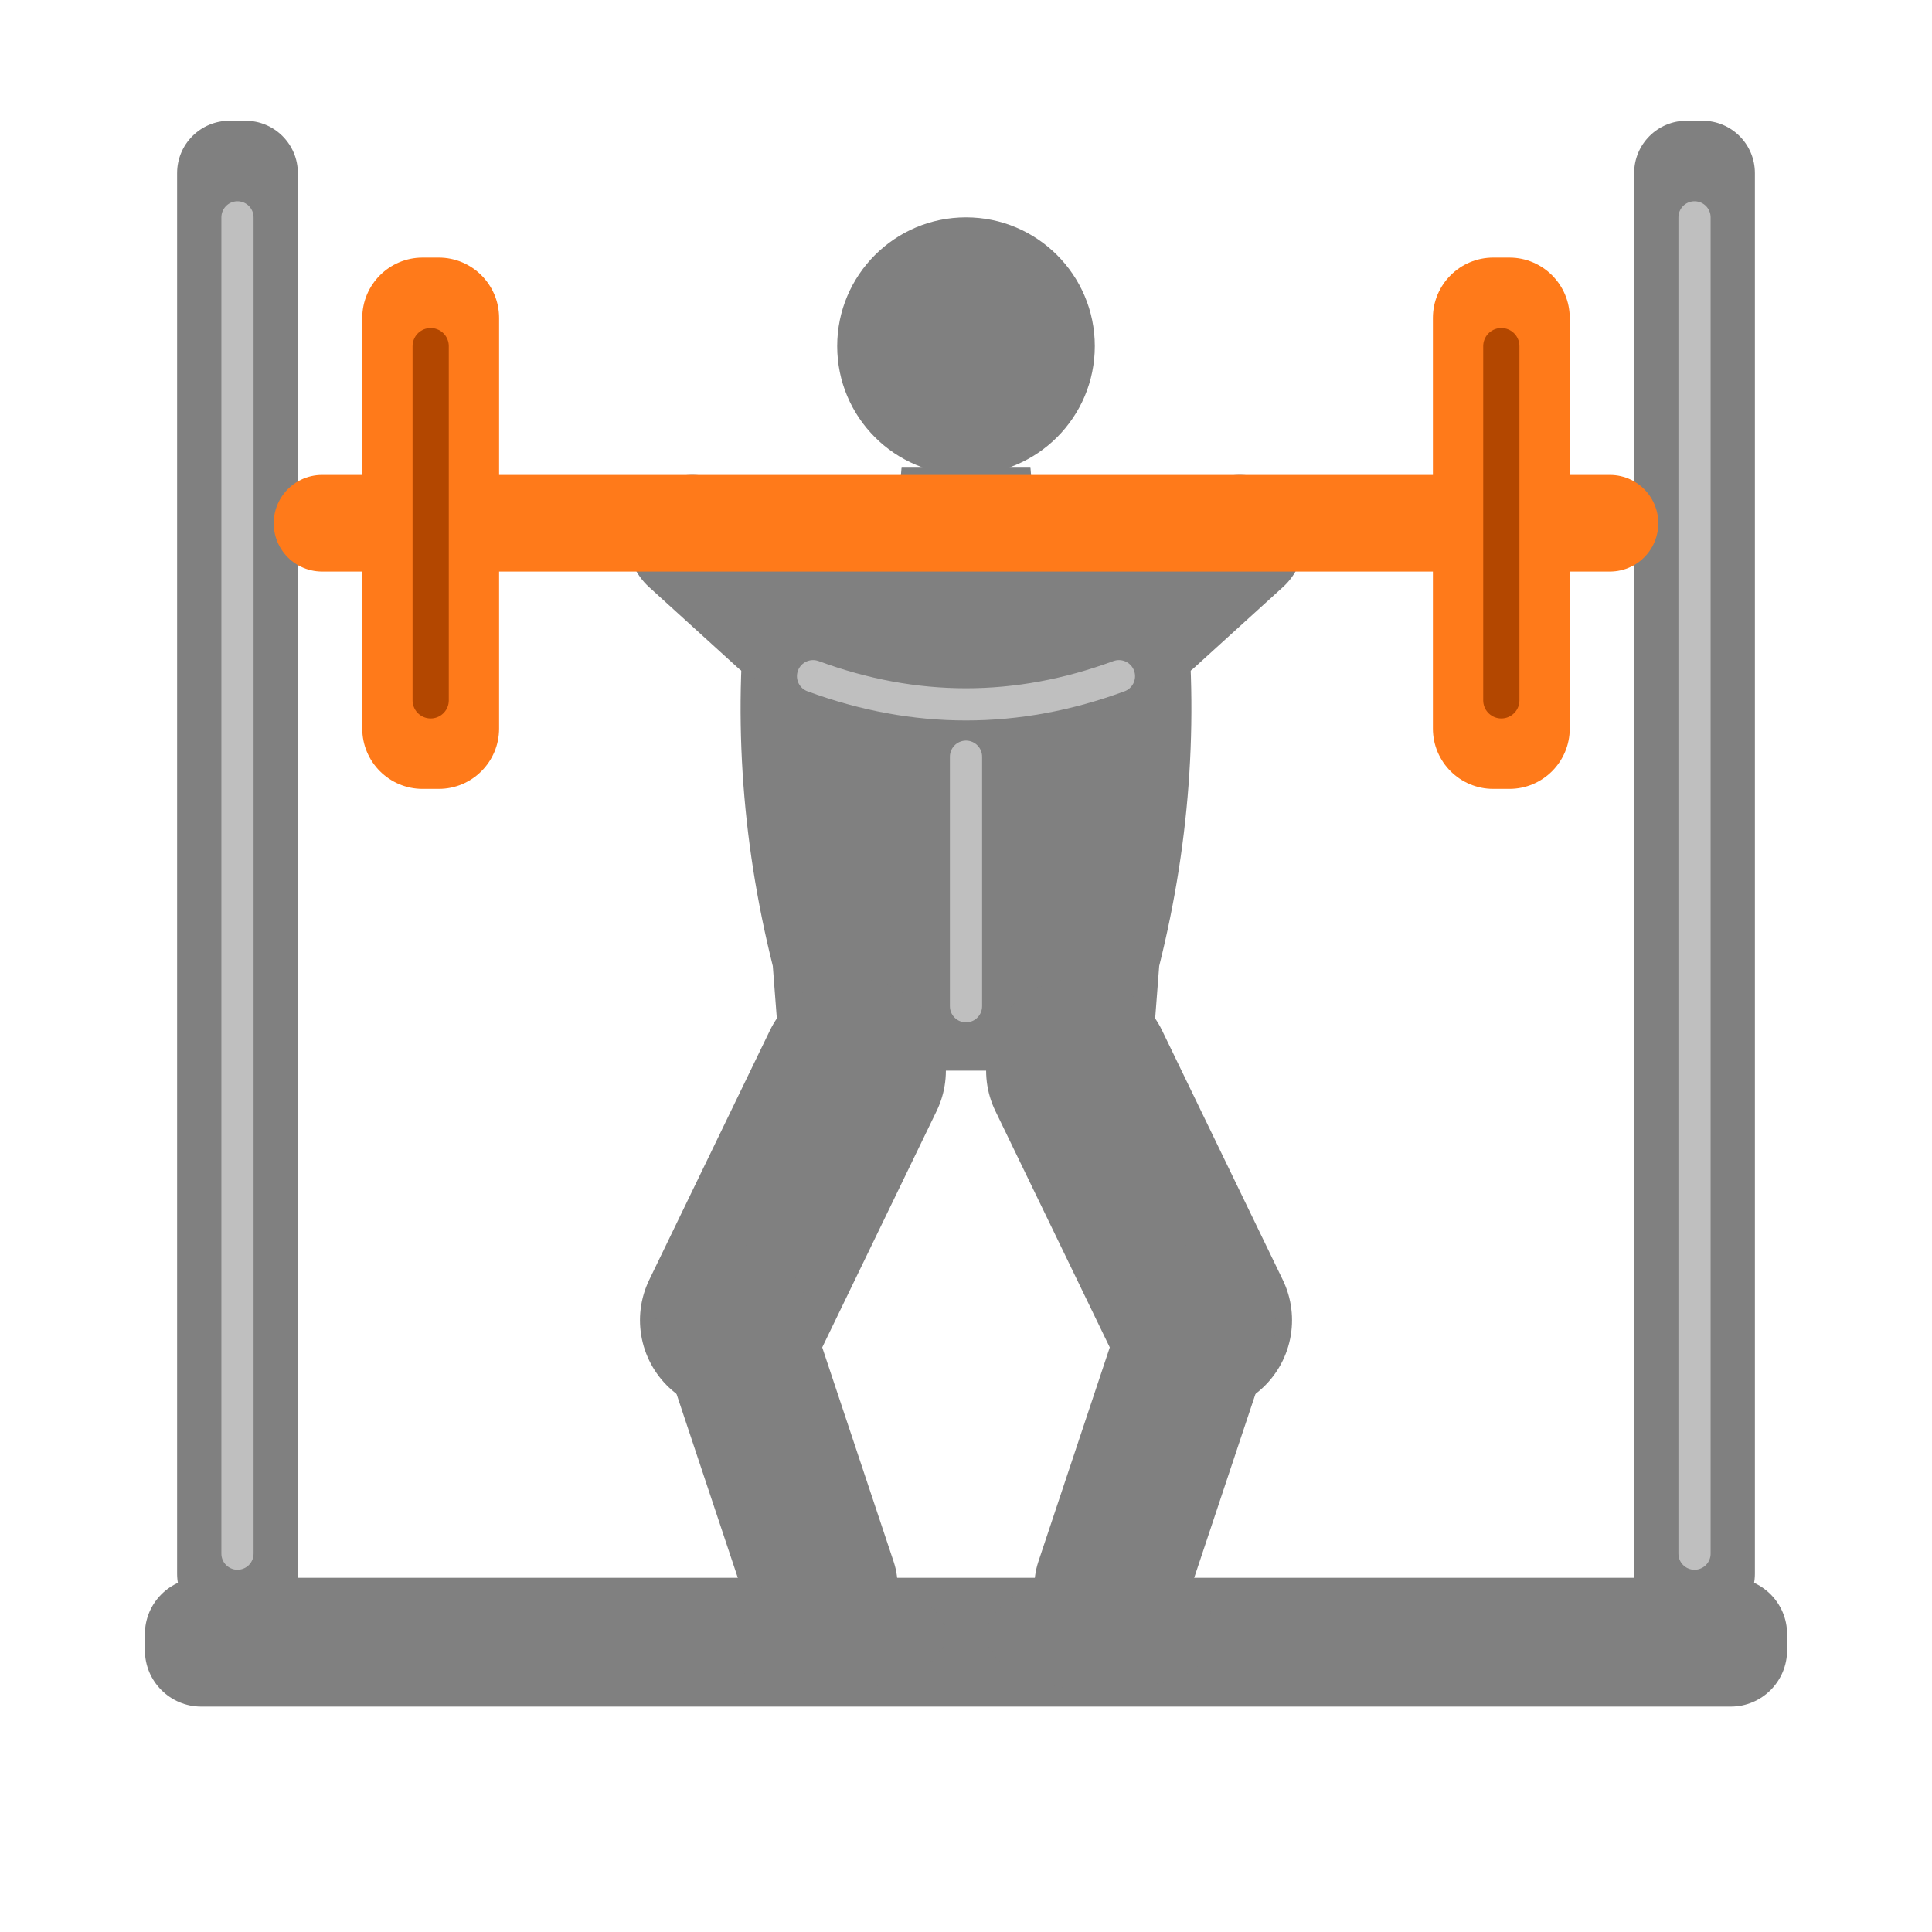
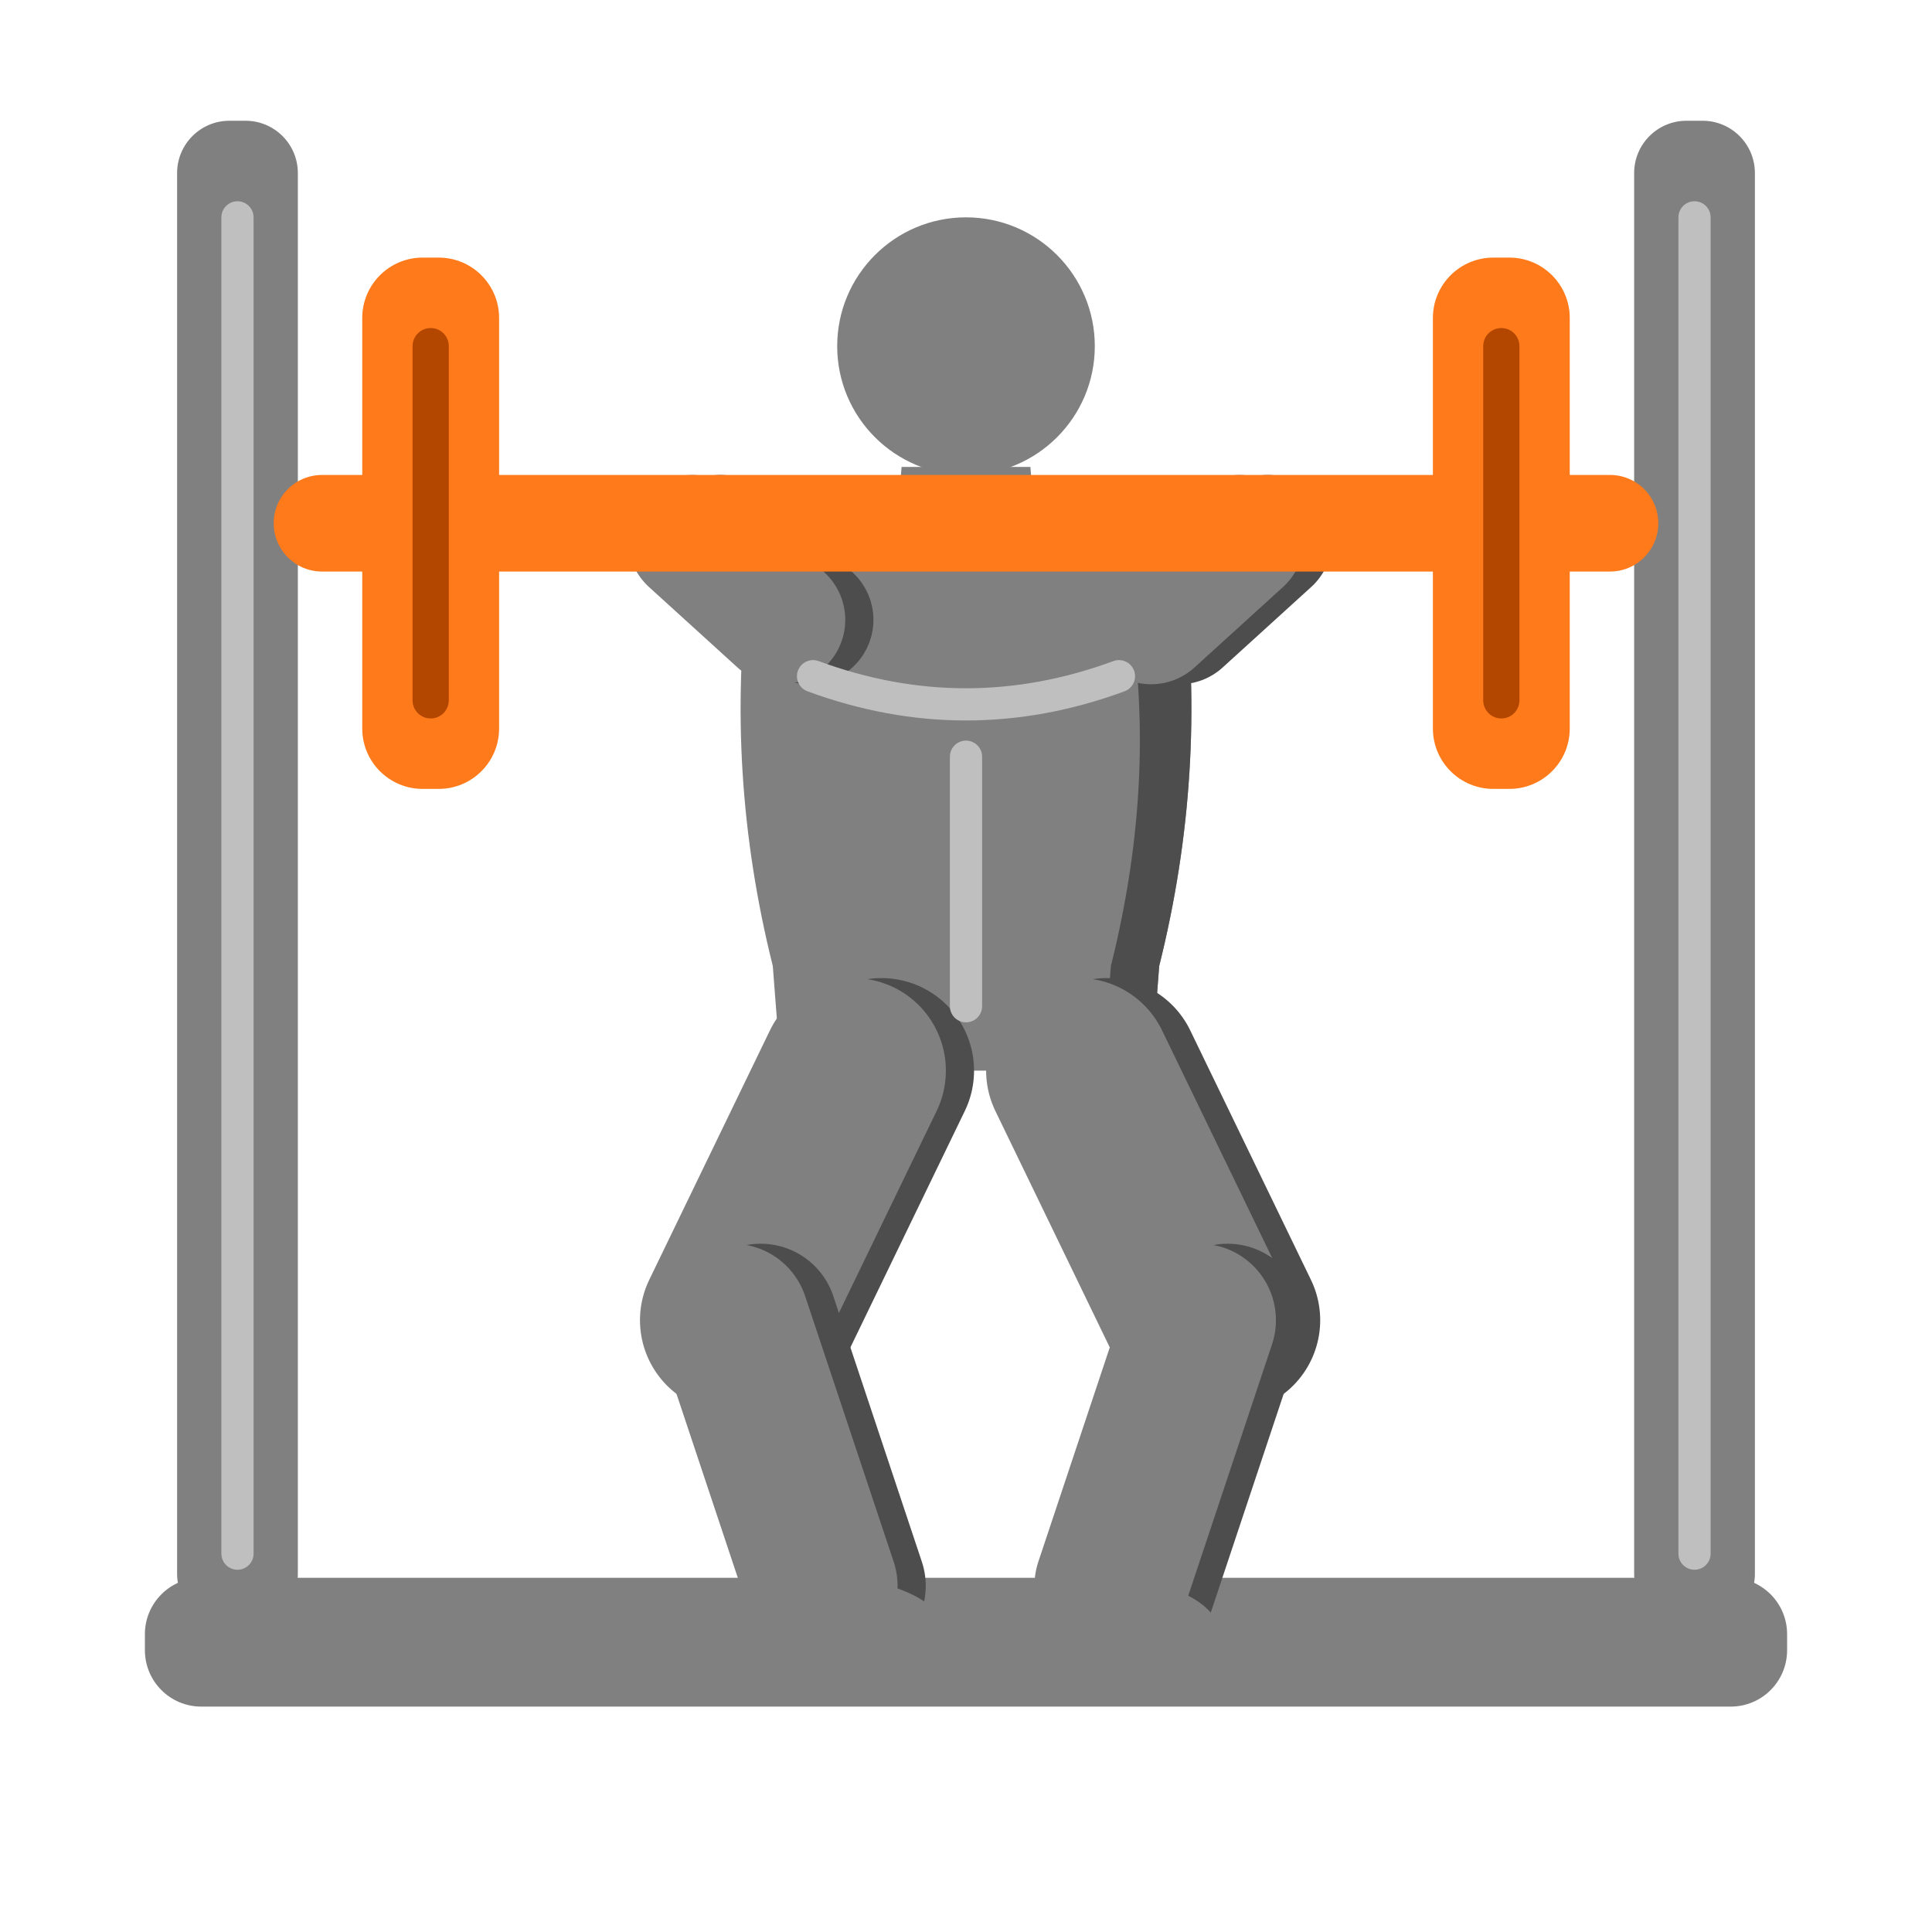
<svg viewBox="0 0 48 48">
  <rect fill="#808080" x="4.4" y="3" width="3" height="37.4" rx="1.3" />
  <rect fill="#808080" x="40.6" y="3" width="3" height="37.4" rx="1.3" />
  <rect fill="#808080" x="3.6" y="39.2" width="40.8" height="3.2" rx="1.4" />
  <path fill="none" stroke="#bfbfbf" stroke-width="0.8" stroke-linecap="round" d="M5.9 5.4 L5.9 38.6 M42.1 5.4 L42.1 38.6" />
  <circle fill="#808080" cx="24" cy="8.6" r="3.2" />
  <path fill="#808080" d="M22.4 11.6 L25.6 11.6 L25.8 14 L22.2 14 Z" />
  <path fill="#808080" d="M18.6 14.4 Q24 12.4 29.4 14.4 Q30 19.2 28.8 24 L28.6 26.6 L19.4 26.6 L19.2 24 Q18 19.2 18.6 14.4 Z" />
+   <path fill="#4d4d4d" d="M29.4 14.4 Q30 19.2 28.8 24 L28.6 26.6 L27.4 26.6 L27.6 24 Q28.8 19.2 28 14.8 Z" />
+   <path fill="none" stroke="#4d4d4d" stroke-width="3.2" stroke-linecap="round" stroke-linejoin="round" d="M 20.1 15.4 L 17.9 13.4" />
  <path fill="none" stroke="#808080" stroke-width="3.2" stroke-linecap="round" stroke-linejoin="round" d="M19.4 15.4 L17.2 13.4" />
+   <path fill="none" stroke="#4d4d4d" stroke-width="3.2" stroke-linecap="round" stroke-linejoin="round" d="M 29.3 15.4 L 31.5 13.4" />
  <path fill="none" stroke="#808080" stroke-width="3.2" stroke-linecap="round" stroke-linejoin="round" d="M28.6 15.4 L30.8 13.4" />
+   <path fill="none" stroke="#4d4d4d" stroke-width="4.6" stroke-linecap="round" stroke-linejoin="round" d="M 21.9 26.6 L 18.9 32.8" />
  <path fill="none" stroke="#808080" stroke-width="4.6" stroke-linecap="round" stroke-linejoin="round" d="M21.2 26.6 L18.2 32.8" />
+   <path fill="none" stroke="#4d4d4d" stroke-width="4.6" stroke-linecap="round" stroke-linejoin="round" d="M 27.5 26.6 L 30.5 32.8" />
  <path fill="none" stroke="#808080" stroke-width="4.6" stroke-linecap="round" stroke-linejoin="round" d="M26.8 26.6 L29.8 32.8" />
+   <path fill="none" stroke="#4d4d4d" stroke-width="3.8" stroke-linecap="round" stroke-linejoin="round" d="M 18.9 32.8 L 21.1 39.4" />
  <path fill="none" stroke="#808080" stroke-width="3.8" stroke-linecap="round" stroke-linejoin="round" d="M18.2 32.8 L20.4 39.4" />
+   <path fill="none" stroke="#4d4d4d" stroke-width="3.8" stroke-linecap="round" stroke-linejoin="round" d="M 30.5 32.8 L 28.3 39.4" />
  <path fill="none" stroke="#808080" stroke-width="3.8" stroke-linecap="round" stroke-linejoin="round" d="M29.8 32.8 L27.6 39.4" />
  <ellipse fill="#808080" cx="20.6" cy="40.6" rx="2.9" ry="1.4" />
  <ellipse fill="#808080" cx="27.4" cy="40.6" rx="2.9" ry="1.4" />
  <path fill="none" stroke="#bfbfbf" stroke-width="0.8" stroke-linecap="round" d="M20.2 16.8 Q24 18.2 27.8 16.8" />
  <path fill="none" stroke="#bfbfbf" stroke-width="0.8" stroke-linecap="round" d="M24 18.8 L24 25" />
  <path fill="none" stroke="#ff7a1a" stroke-width="2.4" stroke-linecap="round" d="M8 13 L40 13" />
  <rect fill="#ff7a1a" x="9" y="6.4" width="3.4" height="13.2" rx="1.5" />
  <rect fill="#ff7a1a" x="35.6" y="6.4" width="3.4" height="13.2" rx="1.5" />
  <path fill="none" stroke="#b34700" stroke-width="0.9" stroke-linecap="round" d="M10.7 8.6 L10.7 17.4 M37.3 8.6 L37.3 17.4" />
</svg>
